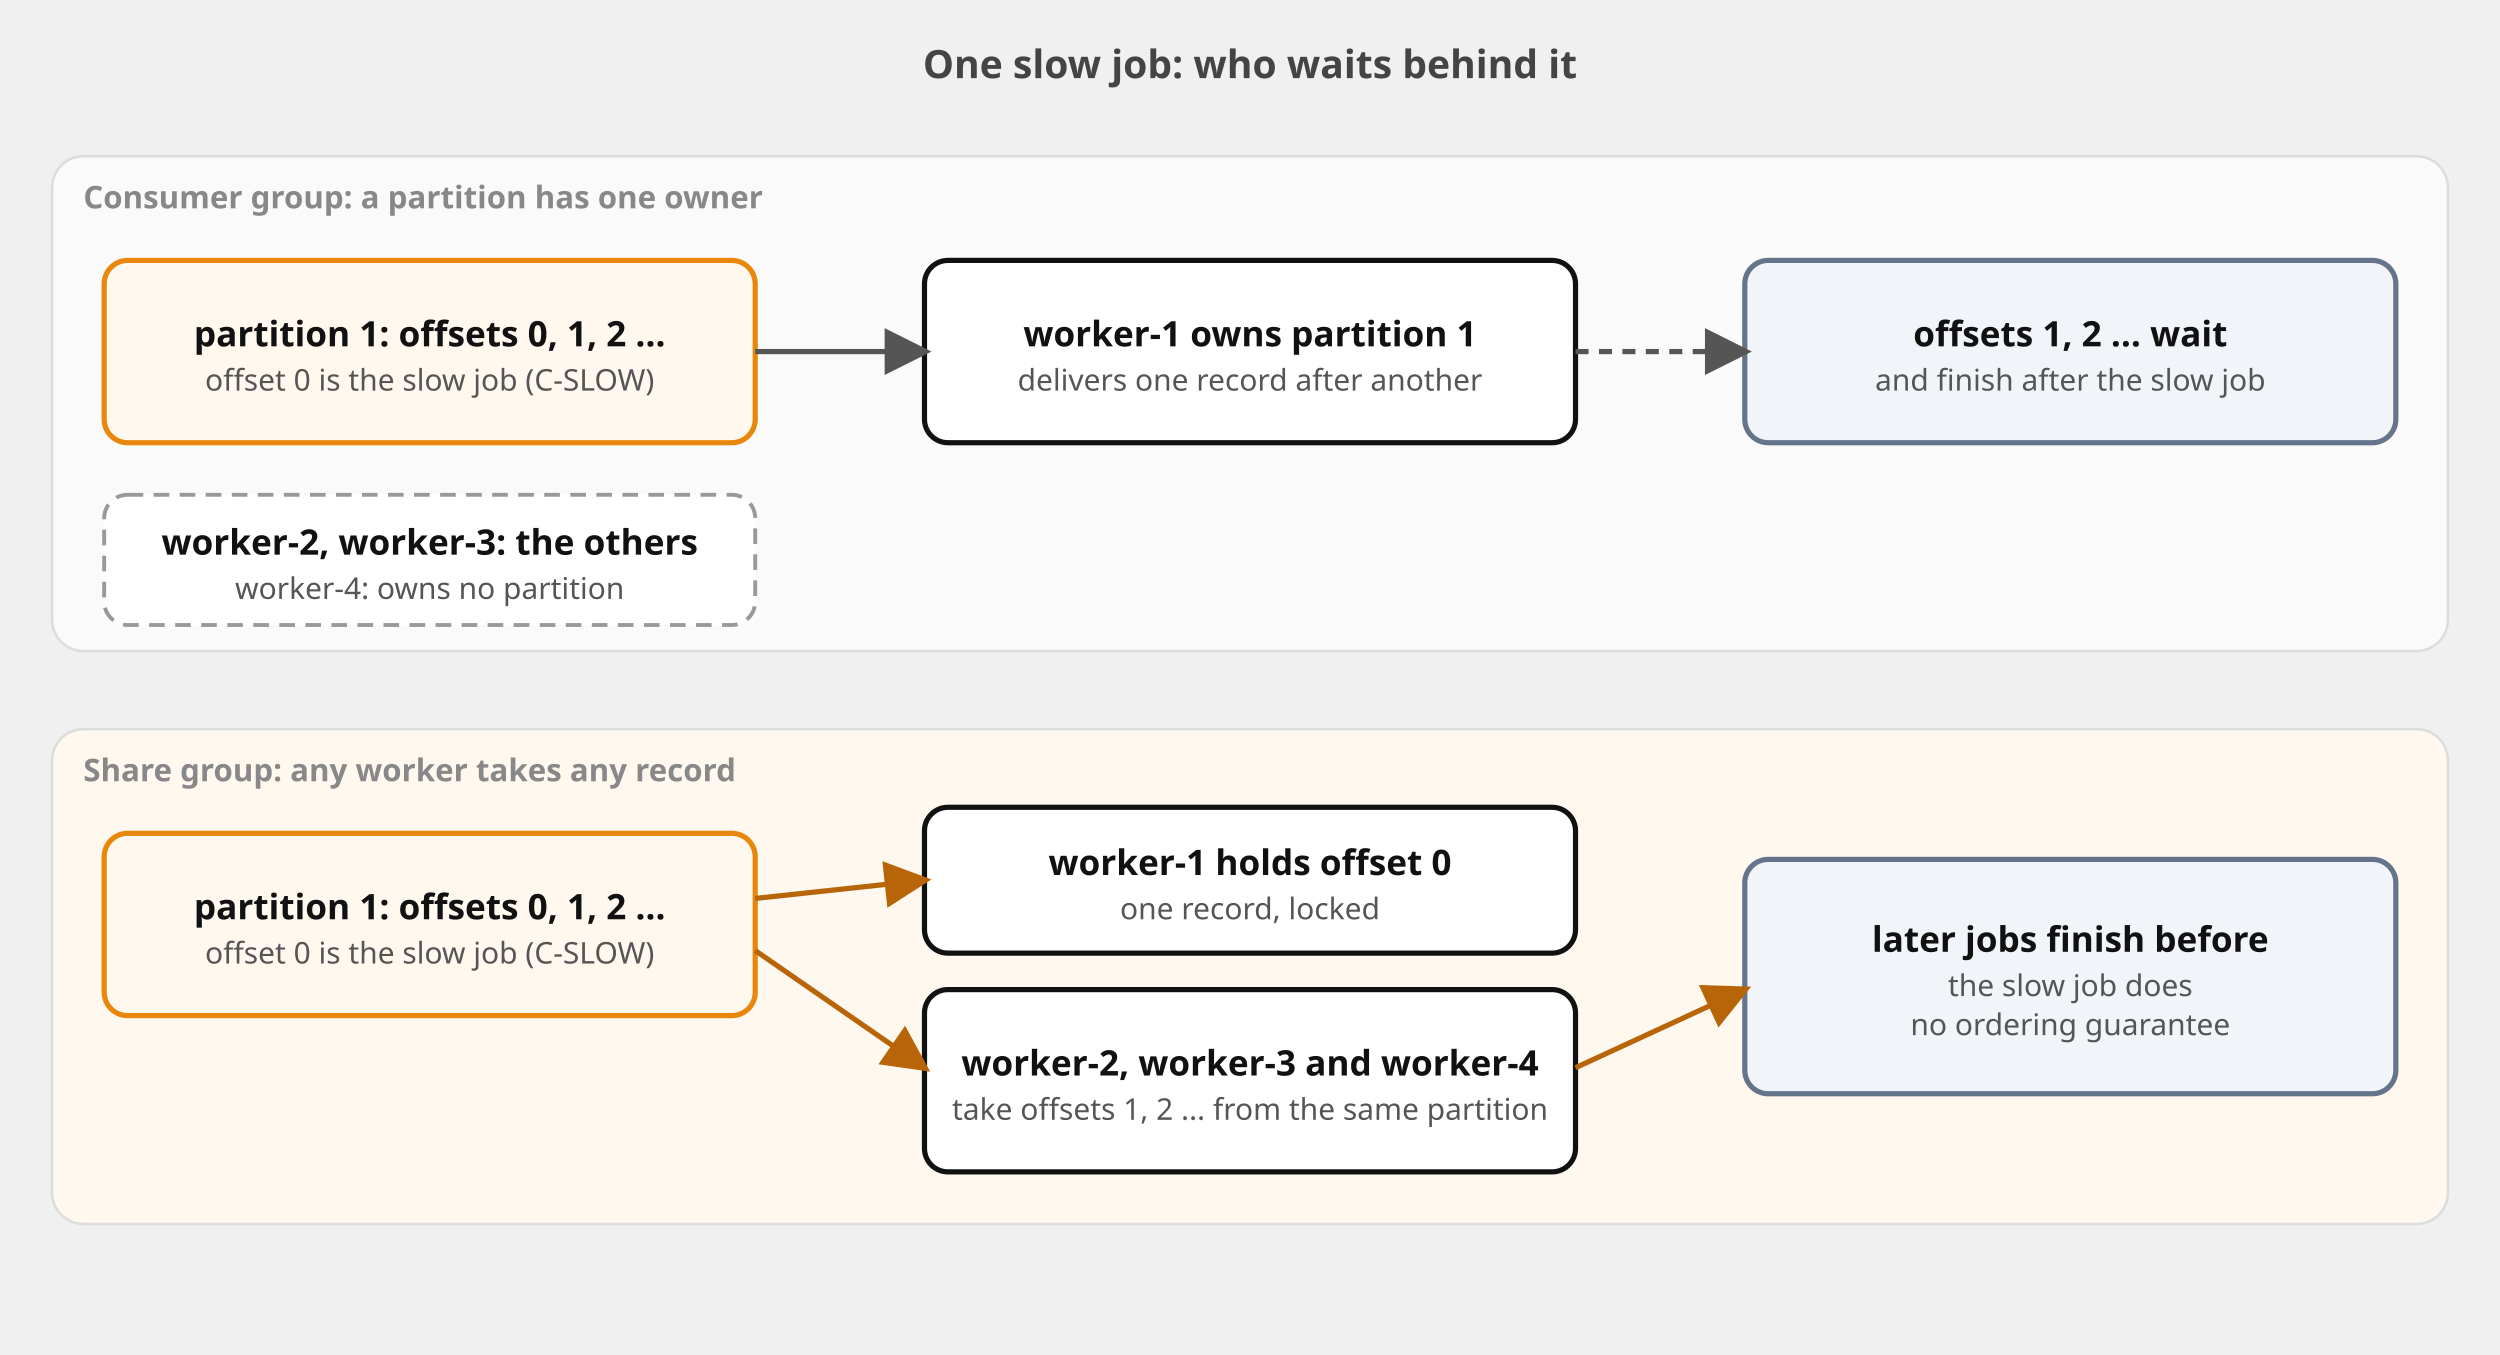
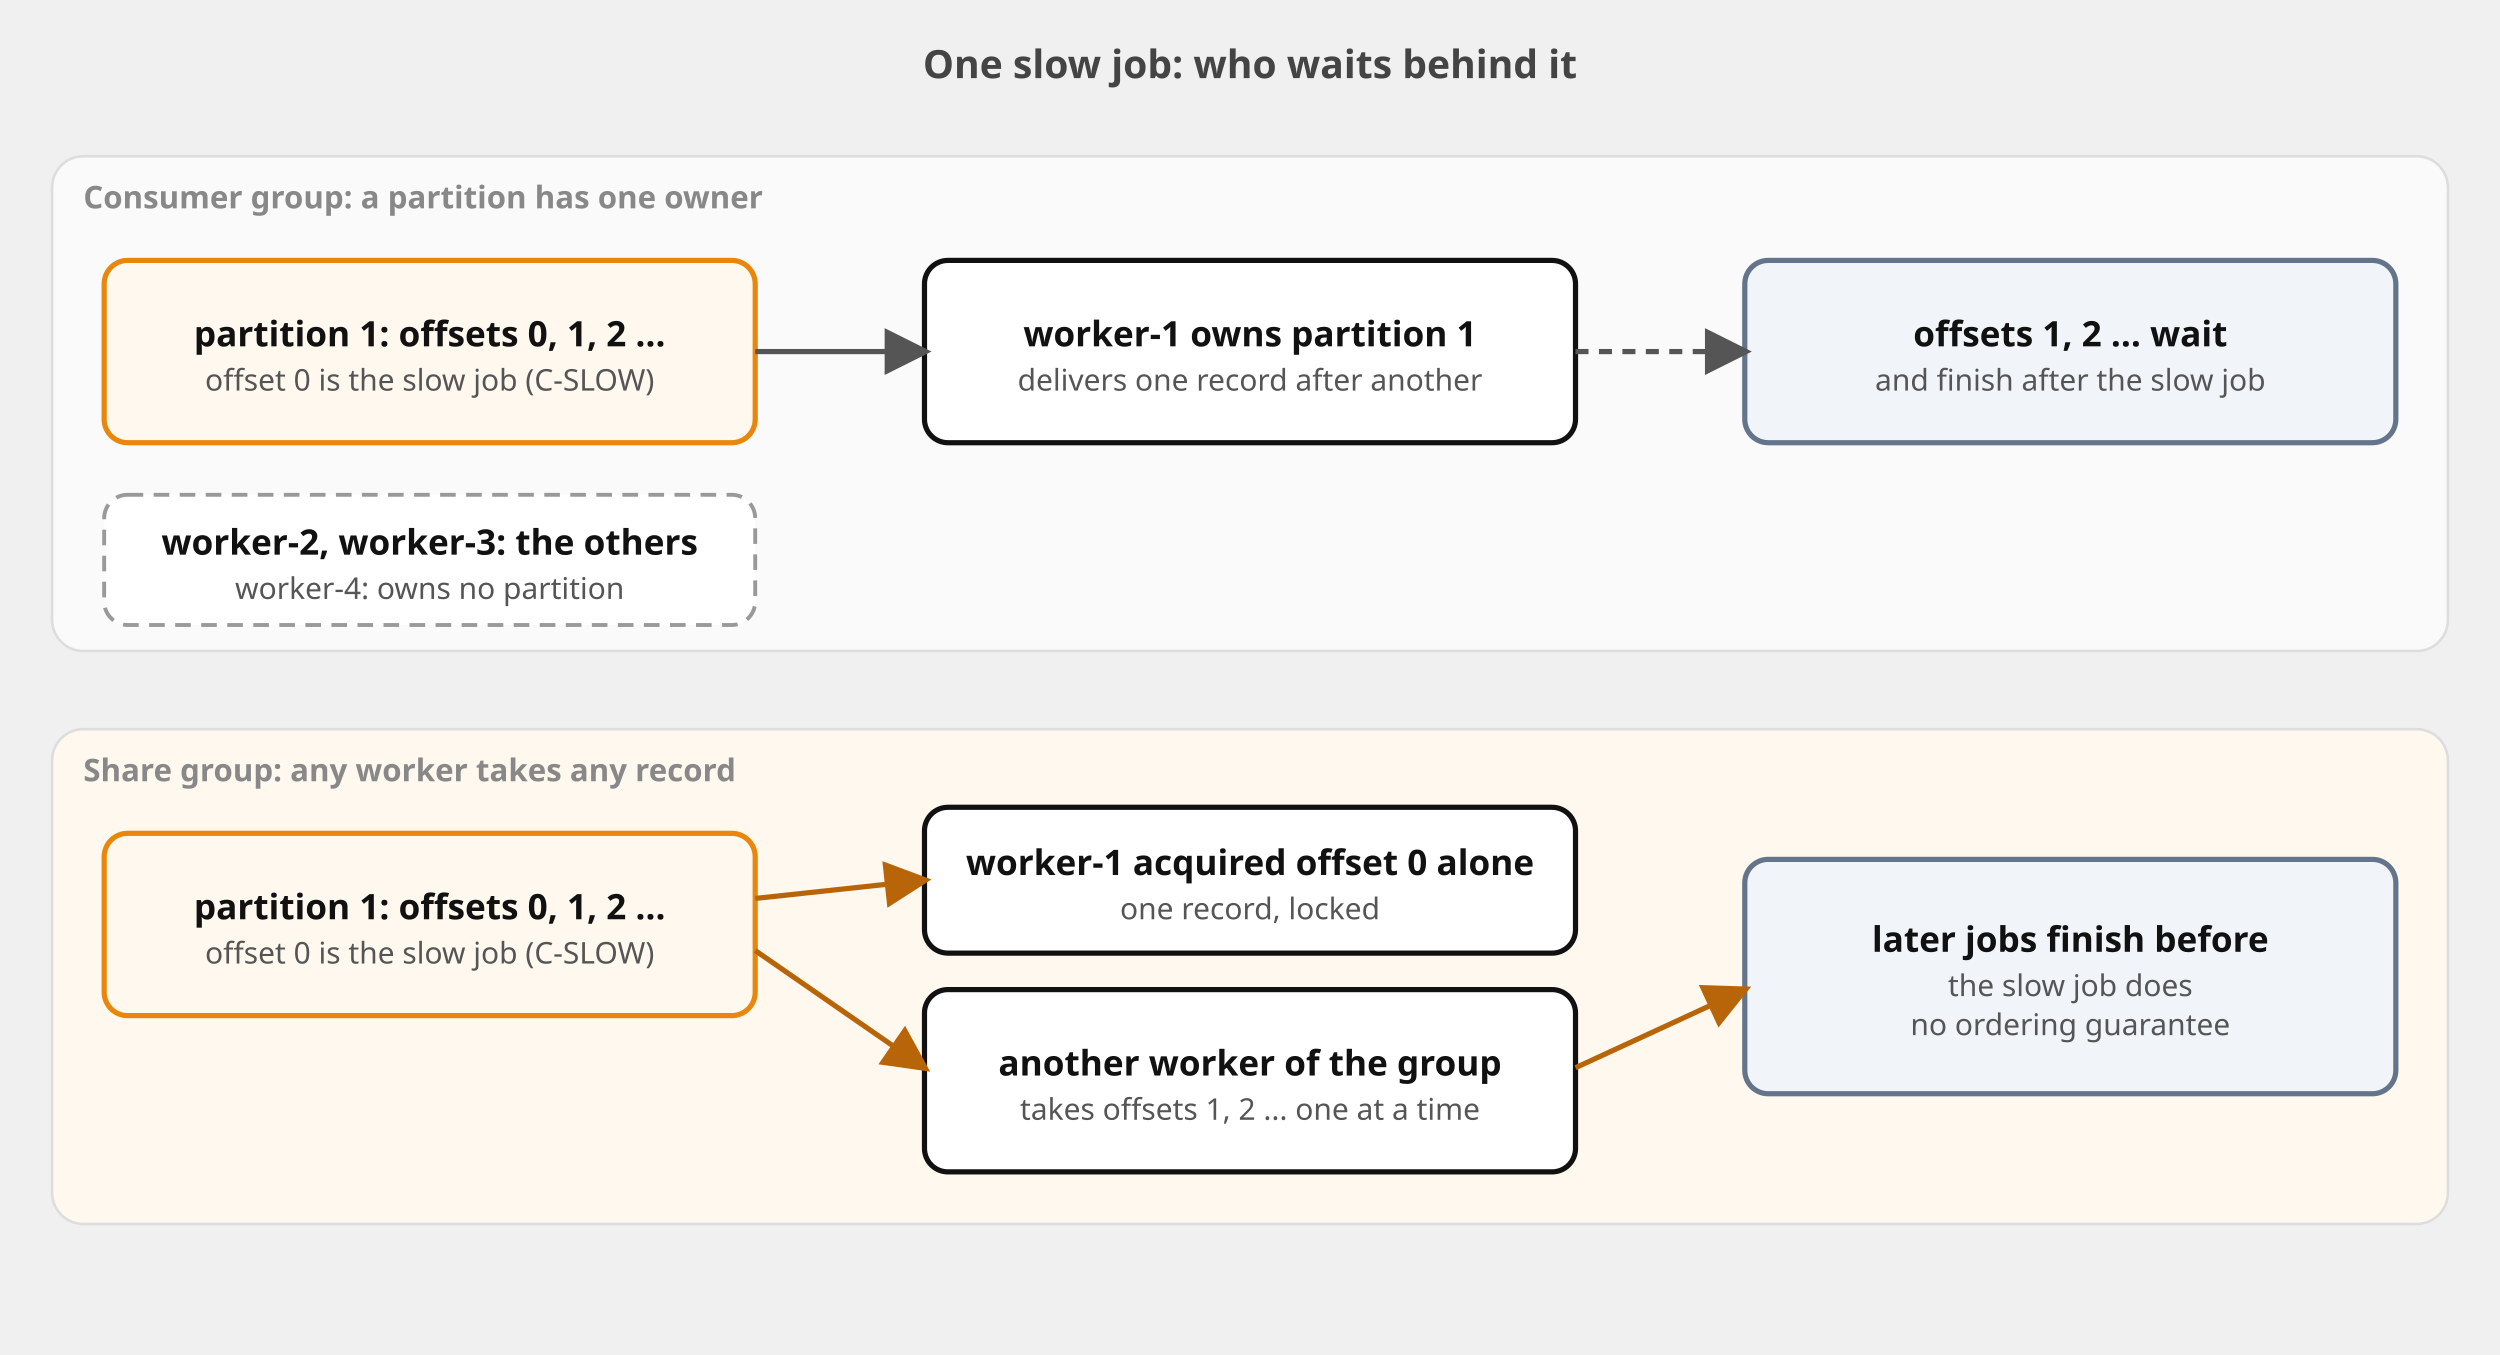
<svg xmlns="http://www.w3.org/2000/svg" viewBox="0 0 960 520" font-family="'Red Hat Text', system-ui, sans-serif" role="img">
  <defs>
    <marker id="a" viewBox="0 0 10 10" refX="8.5" refY="5" markerWidth="9" markerHeight="9" orient="auto-start-reverse">
      <path d="M0,0 L10,5 L0,10 z" fill="#555" />
    </marker>
    <marker id="am" viewBox="0 0 10 10" refX="8.5" refY="5" markerWidth="9" markerHeight="9" orient="auto-start-reverse">
      <path d="M0,0 L10,5 L0,10 z" fill="#b8650a" />
    </marker>
  </defs>
  <rect x="20" y="60" width="920" height="190" rx="12" fill="#fafafa" stroke="#ddd" />
  <text x="32" y="80" font-size="12" font-weight="700" fill="#888">Consumer group: a partition has one owner</text>
  <rect x="20" y="280" width="920" height="190" rx="12" fill="#fff8ef" stroke="#ddd" />
  <text x="32" y="300" font-size="12" font-weight="700" fill="#888">Share group: any worker takes any record</text>
  <rect x="40" y="100" width="250" height="70" rx="9" fill="#fff8ef" stroke="#e8870c" stroke-width="2" />
  <text x="165.0" y="133.0" font-size="13.5" font-weight="700" fill="#111111" text-anchor="middle">partition 1: offsets 0, 1, 2 ...</text>
  <text x="165.0" y="150.0" font-size="11.5" fill="#555555" text-anchor="middle">offset 0 is the slow job (C-SLOW)</text>
  <rect x="355" y="100" width="250" height="70" rx="9" fill="#ffffff" stroke="#111111" stroke-width="2" />
  <text x="480.0" y="133.0" font-size="13.5" font-weight="700" fill="#111111" text-anchor="middle">worker-1 owns partition 1</text>
  <text x="480.0" y="150.0" font-size="11.5" fill="#555555" text-anchor="middle">delivers one record after another</text>
  <rect x="670" y="100" width="250" height="70" rx="9" fill="#f1f5f9" stroke="#64748b" stroke-width="2" />
  <text x="795.0" y="133.0" font-size="13.5" font-weight="700" fill="#111111" text-anchor="middle">offsets 1, 2 ... wait</text>
  <text x="795.0" y="150.0" font-size="11.5" fill="#555555" text-anchor="middle">and finish after the slow job</text>
  <rect x="40" y="190" width="250" height="50" rx="9" fill="#ffffff" stroke="#999999" stroke-width="1.5" stroke-dasharray="6 4" />
  <text x="165.0" y="213.0" font-size="13.5" font-weight="700" fill="#111111" text-anchor="middle">worker-2, worker-3: the others</text>
  <text x="165.0" y="230.0" font-size="11.5" fill="#555555" text-anchor="middle">worker-4: owns no partition</text>
  <rect x="40" y="320" width="250" height="70" rx="9" fill="#fff8ef" stroke="#e8870c" stroke-width="2" />
  <text x="165.0" y="353.0" font-size="13.5" font-weight="700" fill="#111111" text-anchor="middle">partition 1: offsets 0, 1, 2 ...</text>
  <text x="165.0" y="370.0" font-size="11.5" fill="#555555" text-anchor="middle">offset 0 is the slow job (C-SLOW)</text>
  <rect x="355" y="310" width="250" height="56" rx="9" fill="#ffffff" stroke="#111111" stroke-width="2" />
-   <text x="480.0" y="336.0" font-size="13.5" font-weight="700" fill="#111111" text-anchor="middle">worker-1 holds offset 0</text>
+   <text x="480.0" y="336.0" font-size="13.5" font-weight="700" fill="#111111" text-anchor="middle">worker-1 acquired offset 0 alone</text>
  <text x="480.0" y="353.0" font-size="11.5" fill="#555555" text-anchor="middle">one record, locked</text>
  <rect x="355" y="380" width="250" height="70" rx="9" fill="#ffffff" stroke="#111111" stroke-width="2" />
-   <text x="480.0" y="413.0" font-size="13.5" font-weight="700" fill="#111111" text-anchor="middle">worker-2, worker-3 and worker-4</text>
-   <text x="480.0" y="430.0" font-size="11.5" fill="#555555" text-anchor="middle">take offsets 1, 2 ... from the same partition</text>
+   <text x="480.0" y="413.0" font-size="13.5" font-weight="700" fill="#111111" text-anchor="middle">another worker of the group</text>
+   <text x="480.0" y="430.0" font-size="11.5" fill="#555555" text-anchor="middle">takes offsets 1, 2 ... one at a time</text>
  <rect x="670" y="330" width="250" height="90" rx="9" fill="#f1f5f9" stroke="#64748b" stroke-width="2" />
  <text x="795.0" y="365.5" font-size="13.5" font-weight="700" fill="#111111" text-anchor="middle">later jobs finish before</text>
  <text x="795.0" y="382.5" font-size="11.5" fill="#555555" text-anchor="middle">the slow job does</text>
  <text x="795.0" y="397.5" font-size="11.5" fill="#555555" text-anchor="middle">no ordering guarantee</text>
  <path d="M290,135 L355,135" fill="none" stroke="#555" stroke-width="2" marker-end="url(#a)" />
  <path d="M605,135 L670,135" fill="none" stroke="#555" stroke-width="2" stroke-dasharray="5 4" marker-end="url(#a)" />
  <path d="M290,345 L355,338" fill="none" stroke="#b8650a" stroke-width="2" marker-end="url(#am)" />
  <path d="M290,365 L355,410" fill="none" stroke="#b8650a" stroke-width="2" marker-end="url(#am)" />
  <path d="M605,410 L670,380" fill="none" stroke="#b8650a" stroke-width="2" marker-end="url(#am)" />
  <text x="480" y="30" font-size="15" fill="#444444" text-anchor="middle" font-weight="700">One slow job: who waits behind it</text>
</svg>
